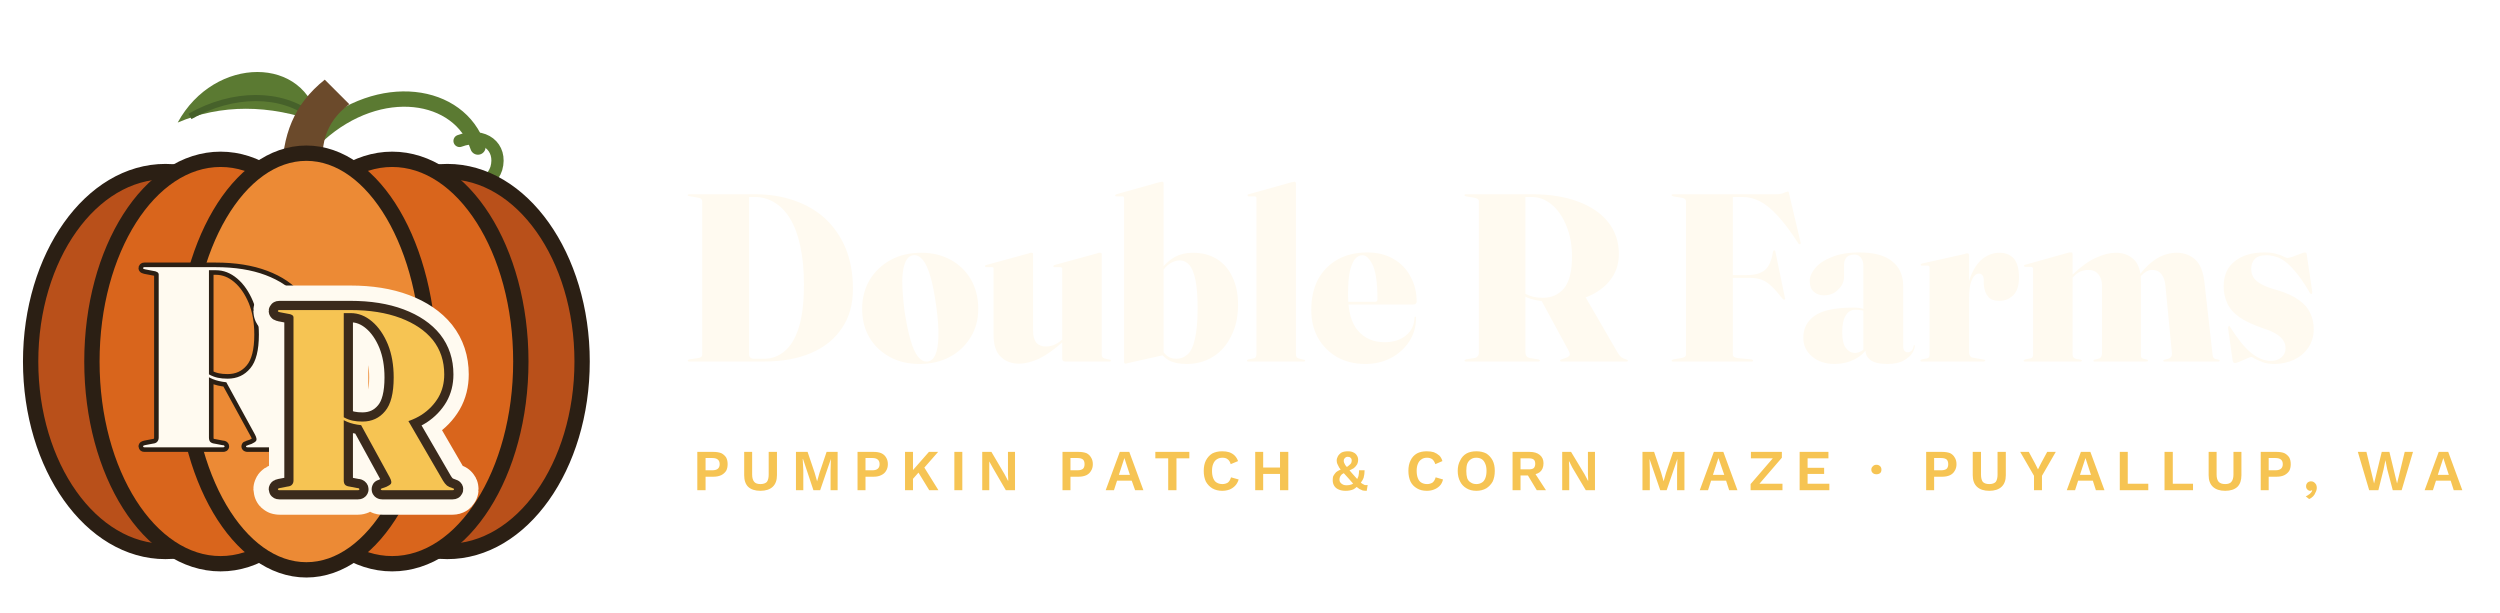
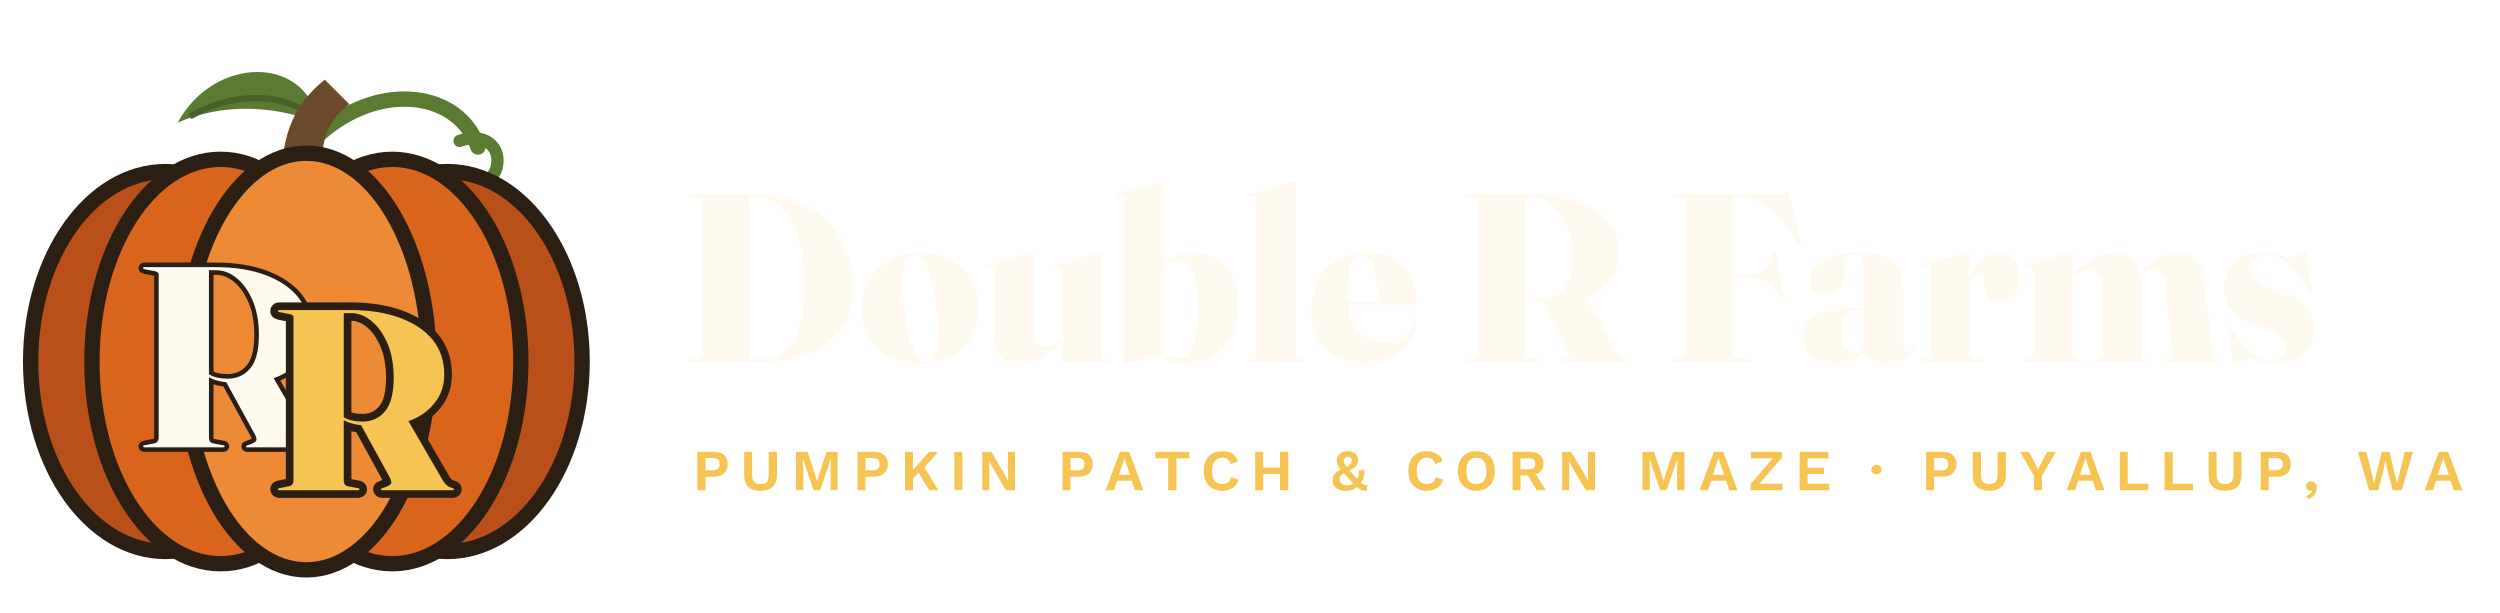
<svg xmlns="http://www.w3.org/2000/svg" viewBox="0 0 816 200" role="img" aria-label="Double R Farms">
  <g transform="translate(0 0)">
    <g>
      <path d="M104 44 C 124 26, 150 30, 156 48" fill="none" stroke="#5b7a32" stroke-width="5" stroke-linecap="round" />
      <path d="M150 46 c 8 -3 14 2 12 9 c -2 6 -9 7 -12 3" fill="none" stroke="#5b7a32" stroke-width="4" stroke-linecap="round" />
      <path d="M58 40 C 70 18, 100 18, 104 40 C 88 34, 72 34, 58 40 Z" fill="#5b7a32" />
      <path d="M62 38 C 76 30, 92 30, 102 38" fill="none" stroke="#46612a" stroke-width="2" />
      <path d="M92 58 C 92 44, 96 34, 106 26 L 114 34 C 106 40, 104 48, 106 58 Z" fill="#6b4a2b" />
      <g stroke="#2b1f14" stroke-width="5" stroke-linejoin="round">
        <ellipse cx="54" cy="118" rx="44" ry="62" fill="#b9501a" />
        <ellipse cx="146" cy="118" rx="44" ry="62" fill="#b9501a" />
        <ellipse cx="72" cy="118" rx="42" ry="66" fill="#d9651c" />
        <ellipse cx="128" cy="118" rx="42" ry="66" fill="#d9651c" />
        <ellipse cx="100" cy="118" rx="40" ry="68" fill="#ec8a35" />
      </g>
      <path d="M101 108.2Q101 112.4 99.1 115.7Q97.1 119.1 93.6 121.4Q90 123.7 85 124.5Q84 124.7 83 124.8Q82 125 80.9 125.0Q79.9 125 78.7 125Q75 125 72.6 124.6Q70.2 124.2 68.5 123.3Q66.8 122.5 65.3 121.4L65.8 120.6Q67.1 121.6 68.4 122.3Q69.7 123 71.1 123.3Q72.5 123.6 74.3 123.6Q78.9 123.6 81.7 120.2Q84.5 116.9 84.5 109.2Q84.5 103.1 82.6 98.4Q80.6 93.6 77.4 90.9Q74.2 88.2 70.5 88.2H68.2V142.8Q68.2 143.7 68.6 144.2Q69.1 144.7 70 144.8L72.6 145.3Q73 145.3 73.1 145.4Q73.3 145.5 73.3 145.7Q73.3 146.0 72.8 146.0H47.1Q46.9 146.0 46.8 145.9Q46.7 145.8 46.7 145.7Q46.7 145.4 47.3 145.3L49.9 144.8Q50.9 144.7 51.3 144.2Q51.8 143.7 51.8 142.8V89.6Q51.8 89.1 51.3 88.8Q50.8 88.5 49.9 88.4L47.3 87.9Q46.7 87.8 46.7 87.5Q46.7 87.4 46.8 87.3Q46.9 87.2 47.1 87.2H70.4Q79.8 87.2 86.7 89.8Q93.6 92.4 97.3 97Q101 101.7 101 108.2ZM73.5 124.1 88.7 122.4 100.6 142.9Q101.2 143.9 101.9 144.5Q102.6 145 103.6 145.3Q103.9 145.4 104.1 145.5Q104.2 145.5 104.2 145.7Q104.2 145.8 104.1 145.9Q104 146.0 103.7 146.0H80.8Q80.3 146.0 80.3 145.7Q80.3 145.5 80.4 145.5Q80.6 145.5 80.9 145.3L82.1 144.9Q83.2 144.4 83.6 143.9Q84 143.3 83.2 141.8Z" fill="#fffaf0" stroke="#2b1f14" stroke-width="3" paint-order="stroke" />
-       <path d="M145 122.2Q145 126.4 143.1 129.7Q141.1 133.1 137.6 135.4Q134 137.7 129 138.5Q128 138.7 127 138.8Q126 139 124.9 139.0Q123.9 139 122.7 139Q119 139 116.6 138.6Q114.2 138.2 112.5 137.3Q110.8 136.5 109.3 135.4L109.8 134.6Q111.1 135.6 112.4 136.3Q113.7 137 115.1 137.3Q116.5 137.6 118.3 137.6Q122.9 137.6 125.7 134.2Q128.5 130.9 128.5 123.2Q128.5 117.1 126.6 112.4Q124.6 107.6 121.4 104.9Q118.2 102.2 114.5 102.2H112.2V156.8Q112.2 157.7 112.6 158.2Q113.1 158.7 114 158.8L116.6 159.3Q117 159.3 117.1 159.4Q117.3 159.5 117.3 159.7Q117.3 160.0 116.8 160.0H91.2Q90.9 160.0 90.8 159.9Q90.7 159.8 90.7 159.7Q90.7 159.4 91.3 159.3L93.9 158.8Q94.9 158.7 95.3 158.2Q95.8 157.7 95.8 156.8V103.6Q95.8 103.1 95.3 102.8Q94.8 102.5 93.9 102.4L91.3 101.9Q90.7 101.8 90.7 101.5Q90.7 101.4 90.8 101.3Q90.9 101.2 91.2 101.2H114.4Q123.8 101.2 130.7 103.8Q137.6 106.4 141.3 111Q145 115.7 145 122.2ZM117.5 138.1 132.7 136.4 144.6 156.9Q145.2 157.9 145.9 158.5Q146.6 159 147.6 159.3Q147.9 159.4 148.1 159.5Q148.2 159.5 148.2 159.7Q148.2 159.8 148.1 159.9Q148 160.0 147.7 160.0H124.8Q124.3 160.0 124.3 159.7Q124.3 159.5 124.4 159.5Q124.6 159.5 124.9 159.3L126.1 158.9Q127.2 158.4 127.6 157.9Q128 157.3 127.2 155.8Z" fill="none" stroke="#fffaf0" stroke-width="16" stroke-linejoin="round" />
-       <path d="M145 122.2Q145 126.4 143.1 129.7Q141.1 133.1 137.6 135.4Q134 137.7 129 138.5Q128 138.7 127 138.8Q126 139 124.9 139.0Q123.9 139 122.7 139Q119 139 116.6 138.6Q114.2 138.2 112.5 137.3Q110.8 136.5 109.3 135.4L109.8 134.6Q111.1 135.6 112.4 136.3Q113.7 137 115.1 137.3Q116.5 137.6 118.3 137.6Q122.9 137.6 125.7 134.2Q128.5 130.9 128.5 123.2Q128.5 117.1 126.6 112.4Q124.6 107.6 121.4 104.9Q118.2 102.2 114.5 102.2H112.2V156.8Q112.2 157.7 112.6 158.2Q113.1 158.7 114 158.8L116.6 159.3Q117 159.3 117.1 159.4Q117.3 159.5 117.3 159.7Q117.3 160.0 116.8 160.0H91.2Q90.9 160.0 90.8 159.9Q90.7 159.8 90.7 159.7Q90.7 159.4 91.3 159.3L93.9 158.8Q94.9 158.7 95.3 158.2Q95.8 157.7 95.8 156.8V103.6Q95.8 103.1 95.3 102.8Q94.8 102.5 93.9 102.4L91.3 101.9Q90.7 101.8 90.7 101.5Q90.7 101.4 90.8 101.3Q90.9 101.2 91.2 101.2H114.4Q123.8 101.2 130.7 103.8Q137.6 106.4 141.3 111Q145 115.7 145 122.2ZM117.5 138.1 132.7 136.4 144.6 156.9Q145.2 157.9 145.9 158.5Q146.6 159 147.6 159.3Q147.9 159.4 148.1 159.5Q148.2 159.5 148.2 159.7Q148.2 159.8 148.1 159.9Q148 160.0 147.7 160.0H124.8Q124.3 160.0 124.3 159.7Q124.3 159.5 124.4 159.5Q124.6 159.5 124.9 159.3L126.1 158.9Q127.2 158.4 127.6 157.9Q128 157.3 127.2 155.8Z" fill="#f6c453" stroke="#3a2a1c" stroke-width="6" paint-order="stroke" stroke-linejoin="round" />
+       <path d="M145 122.2Q145 126.4 143.1 129.7Q141.1 133.1 137.6 135.4Q134 137.7 129 138.5Q128 138.7 127 138.8Q126 139 124.9 139.0Q123.9 139 122.7 139Q119 139 116.6 138.6Q114.2 138.2 112.5 137.3Q110.8 136.5 109.3 135.4L109.8 134.6Q111.1 135.6 112.4 136.3Q113.7 137 115.1 137.3Q116.5 137.6 118.3 137.6Q122.9 137.6 125.7 134.2Q128.5 130.9 128.5 123.2Q128.5 117.1 126.6 112.4Q124.6 107.6 121.4 104.9Q118.2 102.2 114.5 102.2H112.2V156.8Q112.2 157.7 112.6 158.2Q113.1 158.7 114 158.8L116.6 159.3Q117 159.3 117.1 159.4Q117.3 159.5 117.3 159.7Q117.3 160.0 116.8 160.0H91.2Q90.9 160.0 90.8 159.9Q90.7 159.8 90.7 159.7Q90.7 159.4 91.3 159.3L93.9 158.8Q94.9 158.7 95.3 158.2Q95.8 157.7 95.8 156.8V103.6Q95.8 103.1 95.3 102.8Q94.8 102.5 93.9 102.4L91.3 101.9Q90.7 101.8 90.7 101.5Q90.7 101.4 90.8 101.3Q90.9 101.2 91.2 101.2H114.4Q123.8 101.2 130.7 103.8Q137.6 106.4 141.3 111Q145 115.7 145 122.2ZM117.5 138.1 132.7 136.4 144.6 156.9Q145.2 157.9 145.9 158.5Q146.6 159 147.6 159.3Q147.9 159.4 148.1 159.5Q148.2 159.5 148.2 159.7Q148.2 159.8 148.1 159.9Q148 160.0 147.7 160.0H124.8Q124.3 160.0 124.3 159.7Q124.3 159.5 124.4 159.5Q124.6 159.5 124.9 159.3L126.1 158.9Q127.2 158.4 127.6 157.9Q128 157.3 127.2 155.8Z" fill="#f6c453" stroke="#2b1f14" stroke-width="5" paint-order="stroke" stroke-linejoin="round" />
    </g>
  </g>
  <path d="M224.5 117.7Q224.5 117.4 225 117.3L227.7 116.9Q228.5 116.8 228.9 116.5Q229.2 116.2 229.2 115.7V65.8Q229.2 65.2 228.8 64.9Q228.5 64.6 227.7 64.5L224.9 64Q224.5 64 224.5 63.7Q224.5 63.5 224.6 63.5Q224.7 63.4 224.9 63.4H246.3Q253.3 63.4 259.1 65.4Q265 67.4 269.3 71.3Q273.6 75.3 276 81Q278.4 86.8 278.4 94.3Q278.4 101.9 274.8 107.1Q271.3 112.4 264.8 115.2Q258.3 118.0 249.4 118.0H224.9Q224.7 118.0 224.6 117.9Q224.5 117.8 224.5 117.7ZM249.4 117.1Q253.1 117.1 256 114.7Q259 112.3 260.7 107Q262.4 101.7 262.4 92.8Q262.4 85.7 261.2 80.3Q260.1 75 257.9 71.4Q255.8 67.9 252.8 66.1Q249.9 64.3 246.3 64.3H244.5V115.7Q244.5 116.4 244.9 116.7Q245.3 117.1 246.1 117.1Z M300.7 82.5Q306.1 82.5 310.3 84.8Q314.5 87.1 316.9 91.2Q319.3 95.4 319.3 100.8Q319.3 106.1 316.8 110.1Q314.3 114.2 310 116.5Q305.7 118.8 300.1 118.8Q294.6 118.8 290.4 116.5Q286.2 114.2 283.8 110.2Q281.4 106.1 281.4 100.8Q281.4 95.5 283.9 91.3Q286.4 87.2 290.8 84.8Q295.1 82.5 300.7 82.5ZM302.8 118Q304.4 117.8 305.3 115.8Q306.2 113.8 306.3 109.8Q306.4 105.9 305.6 100Q304.8 94.1 303.7 90.3Q302.6 86.5 301.2 84.8Q299.7 83.1 298.1 83.3Q296.4 83.5 295.5 85.6Q294.6 87.6 294.5 91.5Q294.5 95.4 295.2 101.3Q296.1 107.2 297.2 111Q298.3 114.8 299.7 116.5Q301.1 118.2 302.8 118Z M346.7 117.1V111.4V111.2V87.8Q346.7 87.5 346.5 87.3Q346.4 87.2 346.1 87.2H344.3Q344 87.2 343.9 87.1Q343.8 87 343.8 86.9Q343.8 86.7 344 86.6Q344.1 86.6 344.2 86.5L358.1 82.7Q358.5 82.5 358.7 82.5Q358.9 82.5 359.1 82.5Q359.4 82.5 359.5 82.6Q359.6 82.8 359.6 83V115.6Q359.6 116.2 359.8 116.5Q360 116.9 360.5 117L362.2 117.4Q362.4 117.4 362.5 117.5Q362.6 117.6 362.6 117.7Q362.6 117.8 362.5 117.9Q362.4 118.0 362.2 118.0H347.6Q347.2 118.0 346.9 117.7Q346.7 117.5 346.7 117.1ZM324.3 109.3V87.8Q324.3 87.5 324.2 87.3Q324 87.2 323.7 87.2H321.9Q321.7 87.2 321.6 87.1Q321.5 87 321.5 86.9Q321.5 86.7 321.6 86.6Q321.7 86.6 321.9 86.5L335.8 82.7Q336.2 82.5 336.4 82.5Q336.5 82.5 336.7 82.5Q337 82.5 337.1 82.6Q337.2 82.8 337.2 83V108Q337.2 110.6 338.3 111.9Q339.4 113.1 341.4 113.1Q342.7 113.1 344 112.6Q345.4 112 346.5 111L347.9 109.8L348.4 110.3L346.9 111.6Q342.6 115.4 339.1 117.1Q335.5 118.7 332.6 118.7Q329 118.7 326.7 116.5Q324.3 114.3 324.3 109.3Z M379.8 59.9V115.9L368.2 118.5Q368.1 118.5 367.8 118.6Q367.6 118.7 367.4 118.7Q367.2 118.7 367 118.5Q366.9 118.4 366.9 118.2V64.6Q366.9 64.4 366.7 64.2Q366.6 64.1 366.3 64.1H364.5Q364.2 64.1 364.1 64Q364 63.9 364 63.8Q364 63.6 364.2 63.5Q364.3 63.4 364.4 63.4L378.3 59.5Q378.7 59.4 378.9 59.4Q379.1 59.3 379.3 59.3Q379.6 59.3 379.7 59.5Q379.8 59.7 379.8 59.9ZM379 89.2 378.4 88.5Q380.8 85.4 383.4 83.9Q386 82.5 389.3 82.5Q393.8 82.5 397.1 84.5Q400.4 86.5 402.2 90.3Q404.1 94.1 404.1 99.5Q404.1 105.3 401.9 109.6Q399.8 114 396 116.4Q392.2 118.8 387.3 118.8Q383.7 118.8 381.5 117.6Q379.4 116.4 378 114L379 113.6Q379.8 115.3 381 116.2Q382.2 117.1 384 117.1Q386 117.1 387.6 115.7Q389.2 114.3 390 110.7Q390.9 107 390.9 100.6Q390.9 94.8 390.2 91.4Q389.5 88 388.2 86.5Q386.9 85 385.1 85Q383.5 85 381.9 86Q380.3 87 379 89.2Z M423 59.9V115.6Q423 116.2 423.2 116.5Q423.4 116.9 423.9 117L425.5 117.4Q425.8 117.4 425.9 117.5Q426 117.6 426 117.7Q426 117.8 425.9 117.9Q425.8 118.0 425.6 118.0H407.4Q407.2 118.0 407.1 117.9Q407 117.8 407 117.7Q407 117.6 407.1 117.5Q407.2 117.4 407.5 117.3L409.1 117Q409.7 116.9 409.9 116.5Q410.1 116.2 410.1 115.6V64.6Q410.1 64.4 409.9 64.2Q409.7 64.1 409.4 64.1H407.6Q407.4 64.1 407.3 64Q407.2 63.9 407.2 63.8Q407.2 63.6 407.3 63.5Q407.4 63.4 407.6 63.4L421.5 59.5Q421.9 59.4 422.1 59.4Q422.3 59.3 422.5 59.3Q422.7 59.3 422.9 59.5Q423 59.7 423 59.9Z M462.4 98.5Q462.4 98.8 462.1 99.1Q461.9 99.4 461.3 99.4H437V98.5H448.9Q449.6 98.5 449.6 97.6Q449.6 90 448.1 86.6Q446.5 83.3 444.7 83.3Q443.4 83.3 442.3 84.5Q441.3 85.7 440.6 88.5Q440 91.3 440 96.1Q440 104.2 443.2 107.9Q446.5 111.7 451.9 111.7Q456.2 111.7 458.9 109.5Q461.6 107.3 461.7 103.6Q461.7 103.5 461.8 103.4Q461.9 103.3 461.9 103.3Q462 103.3 462.1 103.4Q462.2 103.5 462.2 103.7Q462.2 108 460 111.4Q457.8 114.8 454.1 116.8Q450.3 118.8 445.7 118.8Q440.5 118.8 436.5 116.6Q432.5 114.3 430.2 110.3Q428 106.3 428 101.2Q428 95.4 430.2 91.2Q432.5 87 436.6 84.7Q440.7 82.4 446.3 82.4Q451.2 82.4 454.8 84.5Q458.5 86.6 460.4 90.3Q462.4 93.9 462.4 98.5Z M528.4 82.9Q528.4 86.8 526.6 89.9Q524.8 93 521.5 95.1Q518.2 97.3 513.5 98.1Q512.6 98.2 511.7 98.3Q510.7 98.5 509.7 98.5Q508.8 98.5 507.7 98.5Q504.2 98.5 502 98.1Q499.8 97.7 498.2 97Q496.7 96.2 495.3 95.1L495.7 94.4Q497 95.4 498.1 96Q499.3 96.6 500.6 96.9Q501.9 97.2 503.6 97.2Q507.9 97.2 510.5 94.1Q513.1 90.9 513.1 83.8Q513.1 78.2 511.3 73.8Q509.5 69.3 506.5 66.8Q503.5 64.3 500 64.3H497.9V115Q497.9 115.9 498.3 116.3Q498.7 116.8 499.6 116.9L502.1 117.3Q502.4 117.4 502.5 117.5Q502.6 117.5 502.6 117.7Q502.6 118.0 502.2 118.0H478.4Q478.2 118.0 478.1 117.9Q478 117.8 478 117.7Q478 117.5 478.5 117.3L481 116.9Q481.9 116.8 482.3 116.3Q482.7 115.9 482.7 115V65.6Q482.7 65.2 482.2 64.9Q481.8 64.6 481 64.5L478.5 64.1Q478 63.9 478 63.7Q478 63.6 478.1 63.5Q478.2 63.4 478.4 63.4H500Q508.7 63.4 515.1 65.8Q521.5 68.2 524.9 72.5Q528.4 76.9 528.4 82.9ZM502.9 97.7 517 96.1 528 115.1Q528.6 116.1 529.2 116.6Q529.9 117.1 530.8 117.3Q531.1 117.5 531.2 117.5Q531.3 117.5 531.3 117.7Q531.3 117.8 531.3 117.9Q531.2 118.0 530.9 118.0H509.6Q509.2 118.0 509.2 117.7Q509.2 117.5 509.3 117.5Q509.4 117.5 509.7 117.3L510.8 116.9Q511.9 116.6 512.3 116Q512.6 115.5 511.8 114.1Z M579.8 63.4Q580.8 63.4 581.6 63.2Q582.4 62.9 582.9 62.7Q583.5 62.5 583.6 62.5Q583.7 62.5 583.8 62.7Q583.9 62.8 584 63.4L587.7 79.1Q587.8 79.4 587.7 79.6Q587.7 79.7 587.6 79.7Q587.5 79.8 587.4 79.7Q587.2 79.7 587 79.5Q583.3 73.7 580.2 70.4Q577.2 67.1 574.4 65.7Q571.7 64.3 568.8 64.3H565.6V115.8Q565.6 116.2 566 116.5Q566.5 116.8 567.3 116.9L571.6 117.3Q571.9 117.4 572.1 117.5Q572.2 117.5 572.2 117.7Q572.2 117.8 572.1 117.9Q572 118.0 571.8 118.0H546Q545.8 118.0 545.7 117.9Q545.6 117.8 545.6 117.7Q545.6 117.5 546.2 117.3L548.6 116.9Q549.4 116.8 549.9 116.5Q550.3 116.2 550.3 115.8V65.6Q550.3 65.2 549.9 64.9Q549.4 64.6 548.6 64.5L546.2 64.1Q545.6 63.9 545.6 63.7Q545.6 63.6 545.7 63.5Q545.8 63.4 546 63.4ZM562.2 89.8H570.1Q574 89.8 576 88.2Q578 86.6 578.7 82.2Q578.8 81.9 578.9 81.8Q579 81.7 579 81.7Q579.4 81.7 579.5 82.2L582.6 97.2Q582.7 97.4 582.7 97.6Q582.6 97.7 582.5 97.8Q582.4 97.8 582.3 97.8Q582.1 97.8 581.9 97.6Q579.8 94.9 578.2 93.4Q576.6 91.9 575 91.3Q573.4 90.7 571.2 90.7H562.2Z M608.9 114.4V113.9L608.2 114.5V86.8Q608.2 85.1 607.4 84.1Q606.6 83.1 605.3 83.1Q603.6 83.1 602.7 84Q601.9 85 601.9 86.4V90.3Q601.9 92.7 600 94.5Q598.2 96.4 595.3 96.4Q593.3 96.4 592 95.2Q590.7 94.1 590.7 91.7Q590.7 89.6 592.5 87.5Q594.3 85.3 597.9 83.9Q601.5 82.4 606.9 82.4Q614.1 82.4 617.6 85.3Q621.2 88.1 621.2 93.4V112.9Q621.2 114 621.6 114.5Q622.1 115 622.7 115Q623.3 115 623.9 114.5Q624.4 114.1 624.6 113Q624.6 112.8 624.7 112.7Q624.7 112.7 624.8 112.7Q624.9 112.7 625 112.7Q625 112.8 625 113Q625 113.8 624.2 115.2Q623.3 116.6 621.3 117.7Q619.4 118.8 616 118.8Q612.2 118.8 610.5 117.5Q608.9 116.2 608.9 114.4ZM588.6 110.2Q588.6 105.6 592.4 103Q596.2 100.4 605 100.4Q607 100.4 608.1 100.8Q609.2 101.2 610.2 101.8L609.8 102.1Q608.8 101.5 607.8 101.3Q606.9 101.1 605.6 101.1Q603.6 101.1 602.5 102.9Q601.3 104.7 601.3 108.4Q601.3 112 602.5 113.6Q603.7 115.2 605.5 115.2Q606.5 115.2 607.7 114.5Q608.8 113.8 609.4 112.7L609.9 113Q608.3 115.8 605.3 117.3Q602.3 118.8 598.8 118.8Q594.4 118.8 591.5 116.4Q588.6 114 588.6 110.2Z M642.1 97.3Q642.1 92.4 643.7 89.1Q645.2 85.8 647.6 84.1Q650 82.5 652.6 82.5Q655.7 82.5 657.4 84.5Q659 86.5 659 90.6Q659 94.4 657.2 96.3Q655.3 98.2 652.6 98.2Q650 98.2 648.9 96.8Q647.7 95.4 647.5 92.8L647.5 91.4Q647.5 90.4 647.1 89.9Q646.7 89.3 645.9 89.3Q645 89.3 644.3 90.2Q643.6 91.1 643.1 92.9Q642.7 94.8 642.7 97.7ZM642.7 83.3V95.5V115.2Q642.7 115.7 643 116.1Q643.3 116.6 643.7 116.7L647.6 117.4Q647.8 117.5 647.9 117.5Q648 117.6 648 117.7Q648 117.8 647.8 117.9Q647.7 118.0 647.5 118.0H627.2Q627 118.0 626.9 117.9Q626.8 117.8 626.8 117.7Q626.8 117.6 626.9 117.5Q627.1 117.4 627.3 117.3L628.9 117Q629.4 116.9 629.6 116.6Q629.8 116.2 629.8 115.8V87.4Q629.8 87.1 629.7 86.9Q629.6 86.7 629.2 86.7H627.3Q627.1 86.7 627 86.6Q626.9 86.5 626.9 86.4Q626.9 86.3 627 86.2Q627.1 86.1 627.4 86L641.3 82.9Q641.6 82.8 641.8 82.7Q642 82.7 642.2 82.7Q642.5 82.7 642.6 82.9Q642.7 83.1 642.7 83.3Z M676.5 82.9V115.7Q676.5 116.2 676.7 116.6Q677 116.9 677.5 117.1L679.1 117.4Q679.5 117.5 679.5 117.7Q679.5 118.0 679.1 118.0H660.9Q660.7 118.0 660.6 117.9Q660.5 117.8 660.5 117.7Q660.5 117.6 660.7 117.5Q660.8 117.4 661 117.3L662.6 117Q663.2 116.9 663.4 116.6Q663.6 116.2 663.6 115.8V87.8Q663.6 87.5 663.4 87.3Q663.3 87.1 663 87.1H661Q660.9 87.1 660.8 87Q660.6 86.9 660.6 86.8Q660.6 86.6 660.8 86.5Q660.9 86.4 661.1 86.4L675 82.5Q675.3 82.4 675.6 82.4Q675.8 82.4 676 82.4Q676.3 82.4 676.4 82.5Q676.5 82.7 676.5 82.9ZM675.5 91.5 674.9 91.1 676.4 89.7Q680.6 85.7 684.2 84.1Q687.7 82.5 690.6 82.5Q694.2 82.5 696.5 84.7Q698.8 86.9 698.8 91.9V116Q698.8 116.5 699 116.8Q699.2 117 699.6 117.1L700.6 117.3Q701.1 117.5 701.1 117.7Q701.1 118.0 700.5 118.0H683.6Q683.3 118.0 683.3 117.7Q683.3 117.5 683.6 117.4L684.9 117.1Q685.6 116.9 685.8 116.5Q686.1 116 686.1 115.3V93.3Q686.1 90.9 684.9 89.5Q683.7 88.1 681.8 88.1Q680.3 88.1 679.1 88.6Q677.9 89.1 676.9 90.2ZM697.8 91.5 697.3 91.1 698.5 89.5Q701.2 86 704.3 84.2Q707.3 82.5 710.5 82.5Q714 82.5 716.5 84.7Q718.9 86.9 719.5 91.9L722.2 115.9Q722.3 116.5 722.5 116.8Q722.8 117.1 723.2 117.2L724.2 117.4Q724.4 117.5 724.4 117.5Q724.5 117.6 724.5 117.7Q724.5 117.8 724.4 117.9Q724.4 118.0 724.2 118.0H706.4Q706.1 118.0 706.1 117.7Q706.1 117.5 706.5 117.4L707.7 117.1Q708.4 116.9 708.7 116.4Q709 115.9 708.9 115.1L706.8 93.3Q706.6 90.9 705.5 89.5Q704.4 88.1 702.5 88.1Q701.5 88.1 700.6 88.6Q699.7 89.1 698.9 90Z M741.2 117.8Q743.4 117.8 744.7 116.6Q746 115.5 746 113.7Q746 112.3 745.3 111.2Q744.7 110.1 743.1 109.1Q741.6 108.1 738.8 107.2Q733.8 105.5 730.9 103.5Q728.1 101.5 727 99Q725.8 96.5 725.8 93.5Q725.8 88.1 729.4 85.3Q733 82.4 739.1 82.4Q741.5 82.4 743.1 82.9Q744.6 83.3 745.5 83.8Q746.3 84.2 746.6 84.2Q747 84.2 748.3 83.8Q749.5 83.3 750.7 82.9Q751.9 82.4 752.3 82.4Q752.5 82.4 752.7 82.5Q752.9 82.6 752.9 82.9L754.7 95.1Q754.7 95.4 754.7 95.7Q754.6 95.9 754.5 96Q754.4 96 754.3 95.9Q754.2 95.9 754 95.7Q751.3 91 748.9 88.3Q746.6 85.6 744.4 84.4Q742.1 83.3 739.6 83.3Q737.2 83.3 736 84.5Q734.8 85.7 734.8 87.8Q734.8 89.3 735.5 90.5Q736.2 91.7 738 92.7Q739.9 93.8 743.3 94.7Q747.7 96 750.3 97.9Q752.9 99.7 754 102.1Q755.2 104.5 755.2 107.4Q755.2 110.9 753.4 113.5Q751.7 116 748.8 117.4Q745.8 118.8 742.3 118.8Q740.1 118.8 738.5 118.2Q737 117.6 736 117.1Q735 116.5 734.9 116.5Q734.5 116.5 733.4 117Q732.3 117.5 731.1 118Q729.9 118.5 729.5 118.5Q729.3 118.5 729 118.3Q728.8 118.1 728.7 117.5L727.3 107.5Q727.2 107 727.3 106.7Q727.4 106.5 727.5 106.4Q727.6 106.3 727.7 106.4Q727.8 106.5 727.9 106.7Q731.6 112.6 734.8 115.2Q738 117.8 741.2 117.8Z" fill="#fffaf0" />
  <path d="M232.9 147.5Q234.3 147.5 235.4 147.9Q236.4 148.4 237 149.3Q237.5 150.2 237.5 151.5Q237.5 152.8 237 153.7Q236.4 154.6 235.4 155.1Q234.3 155.6 232.9 155.6H230.3V160.0H227.6V147.5ZM232.5 153.5Q233.7 153.5 234.3 153Q234.9 152.5 234.9 151.5Q234.9 150.5 234.3 150Q233.7 149.5 232.5 149.5H230.3V153.5Z M253.6 147.5V155.1Q253.6 157.6 252.2 158.9Q250.8 160.2 248.2 160.2Q245.6 160.2 244.2 158.9Q242.9 157.6 242.9 155.1V147.5H245.5V154.9Q245.5 156.5 246.2 157.3Q246.8 158 248.2 158Q249.6 158 250.3 157.3Q250.9 156.5 250.9 154.9V147.5Z M273.4 147.5V160.0H271.1V153.5L271.2 149.8H271.2L267.7 160.0H265.5L262.1 149.8H262L262.2 153.5V160.0H259.8V147.5H263.6L265.9 154.3L266.7 157.1H266.7L267.5 154.3L269.8 147.5Z M285.2 147.5Q286.6 147.5 287.6 147.9Q288.7 148.4 289.2 149.3Q289.8 150.2 289.8 151.5Q289.8 152.8 289.2 153.7Q288.7 154.6 287.6 155.1Q286.6 155.6 285.2 155.6H282.5V160.0H279.9V147.5ZM284.8 153.5Q285.9 153.5 286.5 153Q287.1 152.5 287.1 151.5Q287.1 150.5 286.5 150Q285.9 149.5 284.8 149.5H282.5V153.5Z M306.2 147.5 300.5 154 300.2 153.8 297.1 157.3 296.7 154.9 303.2 147.5ZM298 147.5V160.0H295.4V147.5ZM301.2 151.8 306.3 160.0H303.3L299.2 153.3Z M314.1 147.5V160.0H311.5V147.5Z M331.3 147.5V160.0H328.3L324 152.6L322.9 150.6H322.9L322.9 152.7V160.0H320.6V147.5H323.6L327.9 154.8L329 156.9H329.1L329 154.7V147.5Z M352.1 147.5Q353.5 147.5 354.6 147.9Q355.6 148.4 356.1 149.3Q356.7 150.2 356.7 151.5Q356.7 152.8 356.1 153.7Q355.6 154.6 354.6 155.1Q353.5 155.6 352.1 155.6H349.4V160.0H346.8V147.5ZM351.7 153.5Q352.9 153.5 353.5 153Q354 152.5 354 151.5Q354 150.5 353.5 150Q352.9 149.5 351.7 149.5H349.4V153.5Z M373.2 160.0H370.5L369.4 156.9H364.6L363.6 160.0H360.9L365.5 147.5H368.6ZM365.2 155H368.8L367 149.5Z M388.2 147.5V149.6H384V160.0H381.3V149.6H377.1V147.5Z M404.3 156.5Q403.9 157.8 403.1 158.6Q402.3 159.4 401.3 159.8Q400.2 160.2 398.9 160.2Q397.1 160.2 395.7 159.4Q394.4 158.6 393.6 157.2Q392.9 155.7 392.9 153.7Q392.9 151.7 393.6 150.3Q394.4 148.8 395.7 148Q397.1 147.3 398.9 147.3Q400.2 147.3 401.2 147.6Q402.3 148 403 148.7Q403.7 149.4 404.1 150.5L401.7 151.5Q401.4 150.4 400.7 149.9Q400.1 149.4 399 149.4Q398 149.4 397.2 149.9Q396.4 150.4 396 151.4Q395.6 152.3 395.6 153.7Q395.6 155.1 396 156.1Q396.4 157.1 397.1 157.5Q397.9 158 399 158Q400 158 400.8 157.5Q401.5 156.9 401.8 155.8Z M420.5 147.5V160.0H417.8V147.5ZM412.3 147.5V160.0H409.7V147.5ZM419.2 152.6V154.7H411V152.6Z M439.2 160.2Q437.9 160.2 437 159.8Q436 159.4 435.5 158.6Q435 157.8 435 156.8Q435 156.2 435.1 155.6Q435.3 155.1 435.7 154.6Q436 154.1 436.7 153.7Q437.4 153.3 438.4 153L439.1 152.7Q439.9 152.3 440.3 151.9Q440.8 151.5 441 151.2Q441.2 150.8 441.2 150.3Q441.2 149.7 440.8 149.4Q440.5 149.1 439.9 149.1Q439.3 149.1 439 149.5Q438.6 149.8 438.6 150.4Q438.6 150.7 438.7 151Q438.8 151.3 439.1 151.8Q439.4 152.2 440 152.9Q440.6 153.7 441.6 154.8Q442.7 156 443.3 156.7Q444 157.4 444.5 157.8Q445 158.1 445.4 158.3Q445.8 158.4 446.4 158.3L446.1 160.2Q445.4 160.2 444.8 160.1Q444.3 159.9 443.7 159.6Q443.1 159.2 442.2 158.4Q441.4 157.6 440.3 156.3Q439.1 155 438.3 154.1Q437.5 153.2 437.1 152.6Q436.7 151.9 436.5 151.4Q436.3 150.9 436.3 150.3Q436.3 149.6 436.7 148.9Q437.1 148.2 437.9 147.7Q438.7 147.3 440 147.3Q441.1 147.3 441.8 147.7Q442.5 148 442.9 148.7Q443.3 149.3 443.3 150.1Q443.3 150.8 443 151.5Q442.6 152.2 441.9 152.8Q441.1 153.3 439.8 153.8L439.2 154.1Q438.5 154.5 438 154.8Q437.6 155.2 437.4 155.6Q437.2 156 437.2 156.6Q437.2 157.1 437.5 157.5Q437.8 157.9 438.4 158.2Q438.9 158.4 439.5 158.4Q440.5 158.4 441.2 158.1Q441.9 157.8 442.5 157.2L442.7 156.9Q443.1 156.2 443.4 155.4Q443.6 154.5 443.6 153.5L445.4 153.5Q445.4 154.8 445.1 155.9Q444.7 157 443.9 157.8L443.5 158.2Q442.8 159.1 441.8 159.7Q440.7 160.2 439.2 160.2Z M471 156.5Q470.7 157.8 469.9 158.6Q469.1 159.4 468 159.8Q467 160.2 465.7 160.2Q463.8 160.2 462.5 159.4Q461.1 158.6 460.4 157.2Q459.7 155.7 459.7 153.7Q459.7 151.7 460.4 150.3Q461.1 148.8 462.5 148Q463.8 147.3 465.7 147.3Q467 147.3 468 147.6Q469 148 469.8 148.7Q470.5 149.4 470.8 150.5L468.5 151.5Q468.1 150.4 467.5 149.9Q466.8 149.4 465.8 149.4Q464.7 149.4 464 149.9Q463.2 150.4 462.8 151.4Q462.4 152.3 462.4 153.7Q462.4 155.1 462.8 156.1Q463.2 157.1 463.9 157.5Q464.7 158 465.8 158Q466.8 158 467.6 157.5Q468.3 156.9 468.6 155.8Z M481.9 147.3Q483.7 147.3 485.1 148Q486.4 148.8 487.2 150.3Q487.9 151.7 487.9 153.7Q487.9 155.7 487.2 157.2Q486.4 158.6 485.1 159.4Q483.7 160.2 481.9 160.2Q480 160.2 478.7 159.4Q477.3 158.6 476.6 157.2Q475.8 155.7 475.8 153.7Q475.8 151.7 476.6 150.3Q477.3 148.8 478.7 148Q480 147.3 481.9 147.3ZM481.9 149.4Q480.8 149.4 480.1 149.9Q479.3 150.4 478.9 151.4Q478.6 152.3 478.6 153.7Q478.6 155.1 478.9 156.1Q479.3 157.1 480.1 157.5Q480.8 158 481.9 158Q482.9 158 483.7 157.5Q484.4 157.1 484.8 156.1Q485.2 155.1 485.2 153.7Q485.2 152.3 484.8 151.4Q484.4 150.4 483.7 149.9Q482.9 149.4 481.9 149.4Z M499.3 147.5Q501.4 147.5 502.6 148.5Q503.8 149.5 503.8 151.2Q503.8 153.1 502.6 154.1Q501.4 155 499.3 155L499 155.2H496.3V160.0H493.7V147.5ZM499 153.2Q500.1 153.2 500.6 152.8Q501.1 152.3 501.1 151.4Q501.1 150.4 500.6 150Q500.1 149.6 499 149.6H496.3V153.2ZM500.5 153.7 504.6 160.0H501.6L498.3 154.5Z M520.6 147.5V160.0H517.6L513.2 152.6L512.2 150.6H512.1L512.2 152.7V160.0H509.9V147.5H512.8L517.2 154.8L518.3 156.9H518.4L518.3 154.7V147.5Z M549.8 147.5V160.0H547.4V153.5L547.5 149.8H547.5L544.0 160.0H541.9L538.4 149.8H538.4L538.5 153.5V160.0H536.1V147.5H539.9L542.2 154.3L543 157.1H543L543.8 154.3L546.1 147.5Z M567.1 160.0H564.4L563.4 156.9H558.5L557.5 160.0H554.8L559.4 147.5H562.5ZM559.1 155H562.8L560.9 149.5Z M573.5 158.8 573 157.9H581.8V160.0H571.4V158L579.5 148.6L579.9 149.6H571.5V147.5H581.6V149.4Z M587.4 160.0V147.5H596.8V149.6H590V152.7H595.4V154.7H590V157.9H597.1V160.0Z M612.5 151.7Q613.2 151.7 613.7 152.2Q614.1 152.6 614.1 153.3Q614.1 154 613.7 154.4Q613.2 154.8 612.5 154.8Q611.7 154.8 611.3 154.4Q610.8 154 610.8 153.3Q610.8 152.6 611.3 152.2Q611.7 151.7 612.5 151.7Z M634 147.5Q635.4 147.5 636.5 147.9Q637.5 148.4 638 149.3Q638.6 150.2 638.6 151.5Q638.6 152.8 638 153.7Q637.5 154.6 636.5 155.1Q635.4 155.6 634 155.6H631.3V160.0H628.7V147.5ZM633.6 153.5Q634.8 153.5 635.4 153Q635.9 152.5 635.9 151.5Q635.9 150.5 635.4 150Q634.8 149.5 633.6 149.5H631.3V153.5Z M654.7 147.5V155.1Q654.7 157.6 653.3 158.9Q651.9 160.2 649.3 160.2Q646.7 160.2 645.3 158.9Q643.9 157.6 643.9 155.1V147.5H646.6V154.9Q646.6 156.5 647.2 157.3Q647.9 158 649.3 158Q650.7 158 651.4 157.3Q652 156.5 652 154.9V147.5Z M671 147.5 666.5 155.3V160.0H663.9V155.3L659.4 147.5H662.2L664.2 151.2L665.2 153.2L666.2 151.2L668.2 147.5Z M686.9 160.0H684.1L683.1 156.9H678.3L677.3 160.0H674.6L679.2 147.5H682.3ZM678.9 155H682.5L680.7 149.5Z M694.5 157.9H701.2V160.0H691.9V147.5H694.5Z M709.2 157.9H715.8V160.0H706.5V147.5H709.2Z M731.6 147.5V155.1Q731.6 157.6 730.3 158.9Q728.9 160.2 726.3 160.2Q723.7 160.2 722.3 158.9Q720.9 157.6 720.9 155.1V147.5H723.5V154.9Q723.5 156.5 724.2 157.3Q724.9 158 726.3 158Q727.7 158 728.3 157.3Q729 156.5 729 154.9V147.5Z M743.1 147.5Q744.6 147.5 745.6 147.9Q746.6 148.4 747.2 149.3Q747.7 150.2 747.7 151.5Q747.7 152.8 747.2 153.7Q746.6 154.6 745.6 155.1Q744.6 155.6 743.1 155.6H740.5V160.0H737.9V147.5ZM742.7 153.5Q743.9 153.5 744.5 153Q745.1 152.5 745.1 151.5Q745.1 150.5 744.5 150Q743.9 149.5 742.7 149.5H740.5V153.5Z M754.3 157.1Q754.9 157.1 755.3 157.4Q755.7 157.7 756 158.2Q756.2 158.7 756.2 159.2Q756.2 160 755.8 160.7Q755.5 161.5 755 162Q754.4 162.6 753.7 162.9L752.6 162Q753.1 161.8 753.5 161.5Q754 161.2 754.3 160.8Q754.6 160.5 754.7 160.1L754.6 160.0Q754.5 160.1 754.4 160.1Q754.3 160.2 754 160.2Q753.7 160.2 753.4 160Q753.1 159.8 752.9 159.5Q752.7 159.2 752.7 158.7Q752.7 158.2 752.9 157.9Q753.1 157.5 753.5 157.3Q753.9 157.1 754.3 157.1Z M773.3 160.0 769.6 147.5H772.4L774.9 157.8L777.4 147.5H779.9L782.4 157.8L784.9 147.5H787.6L783.9 160.0H781L779.2 153.2L778.6 150.2H778.6L778 153.2L776.3 160.0Z M803.7 160.0H800.9L799.9 156.9H795.1L794.1 160.0H791.4L796 147.5H799.1ZM795.7 155H799.3L797.5 149.5Z" fill="#f6c453" />
</svg>
